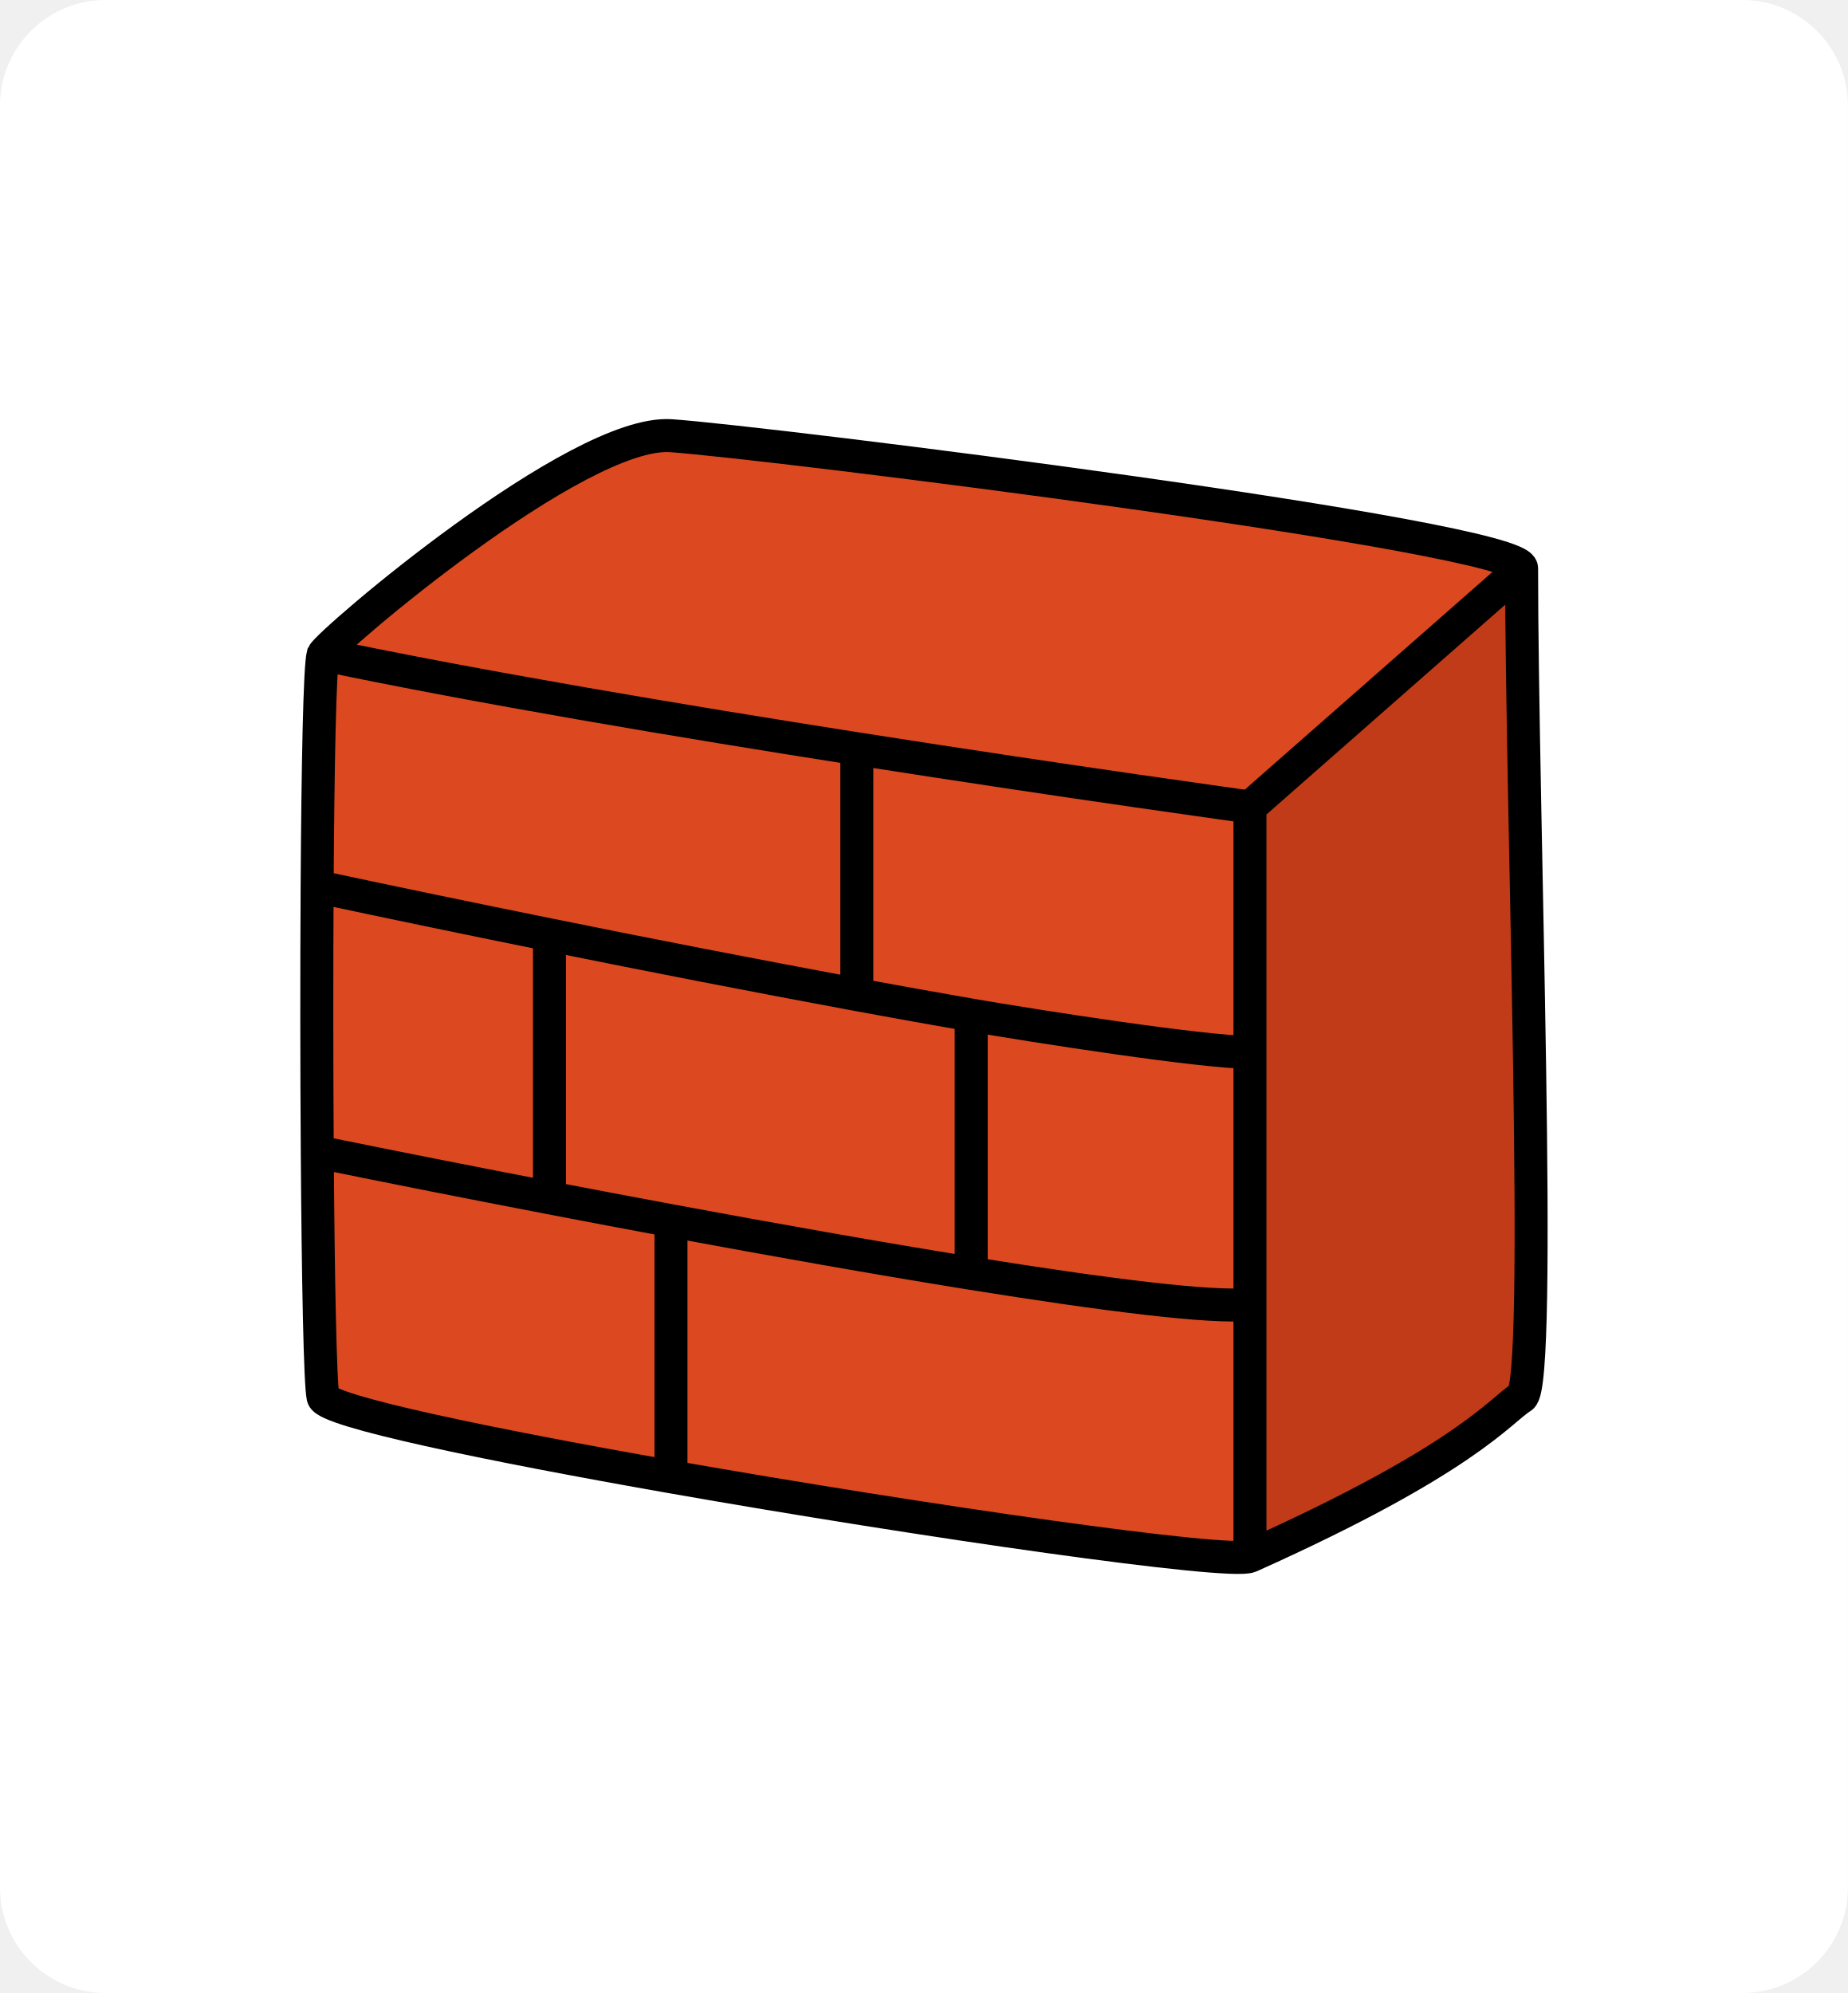
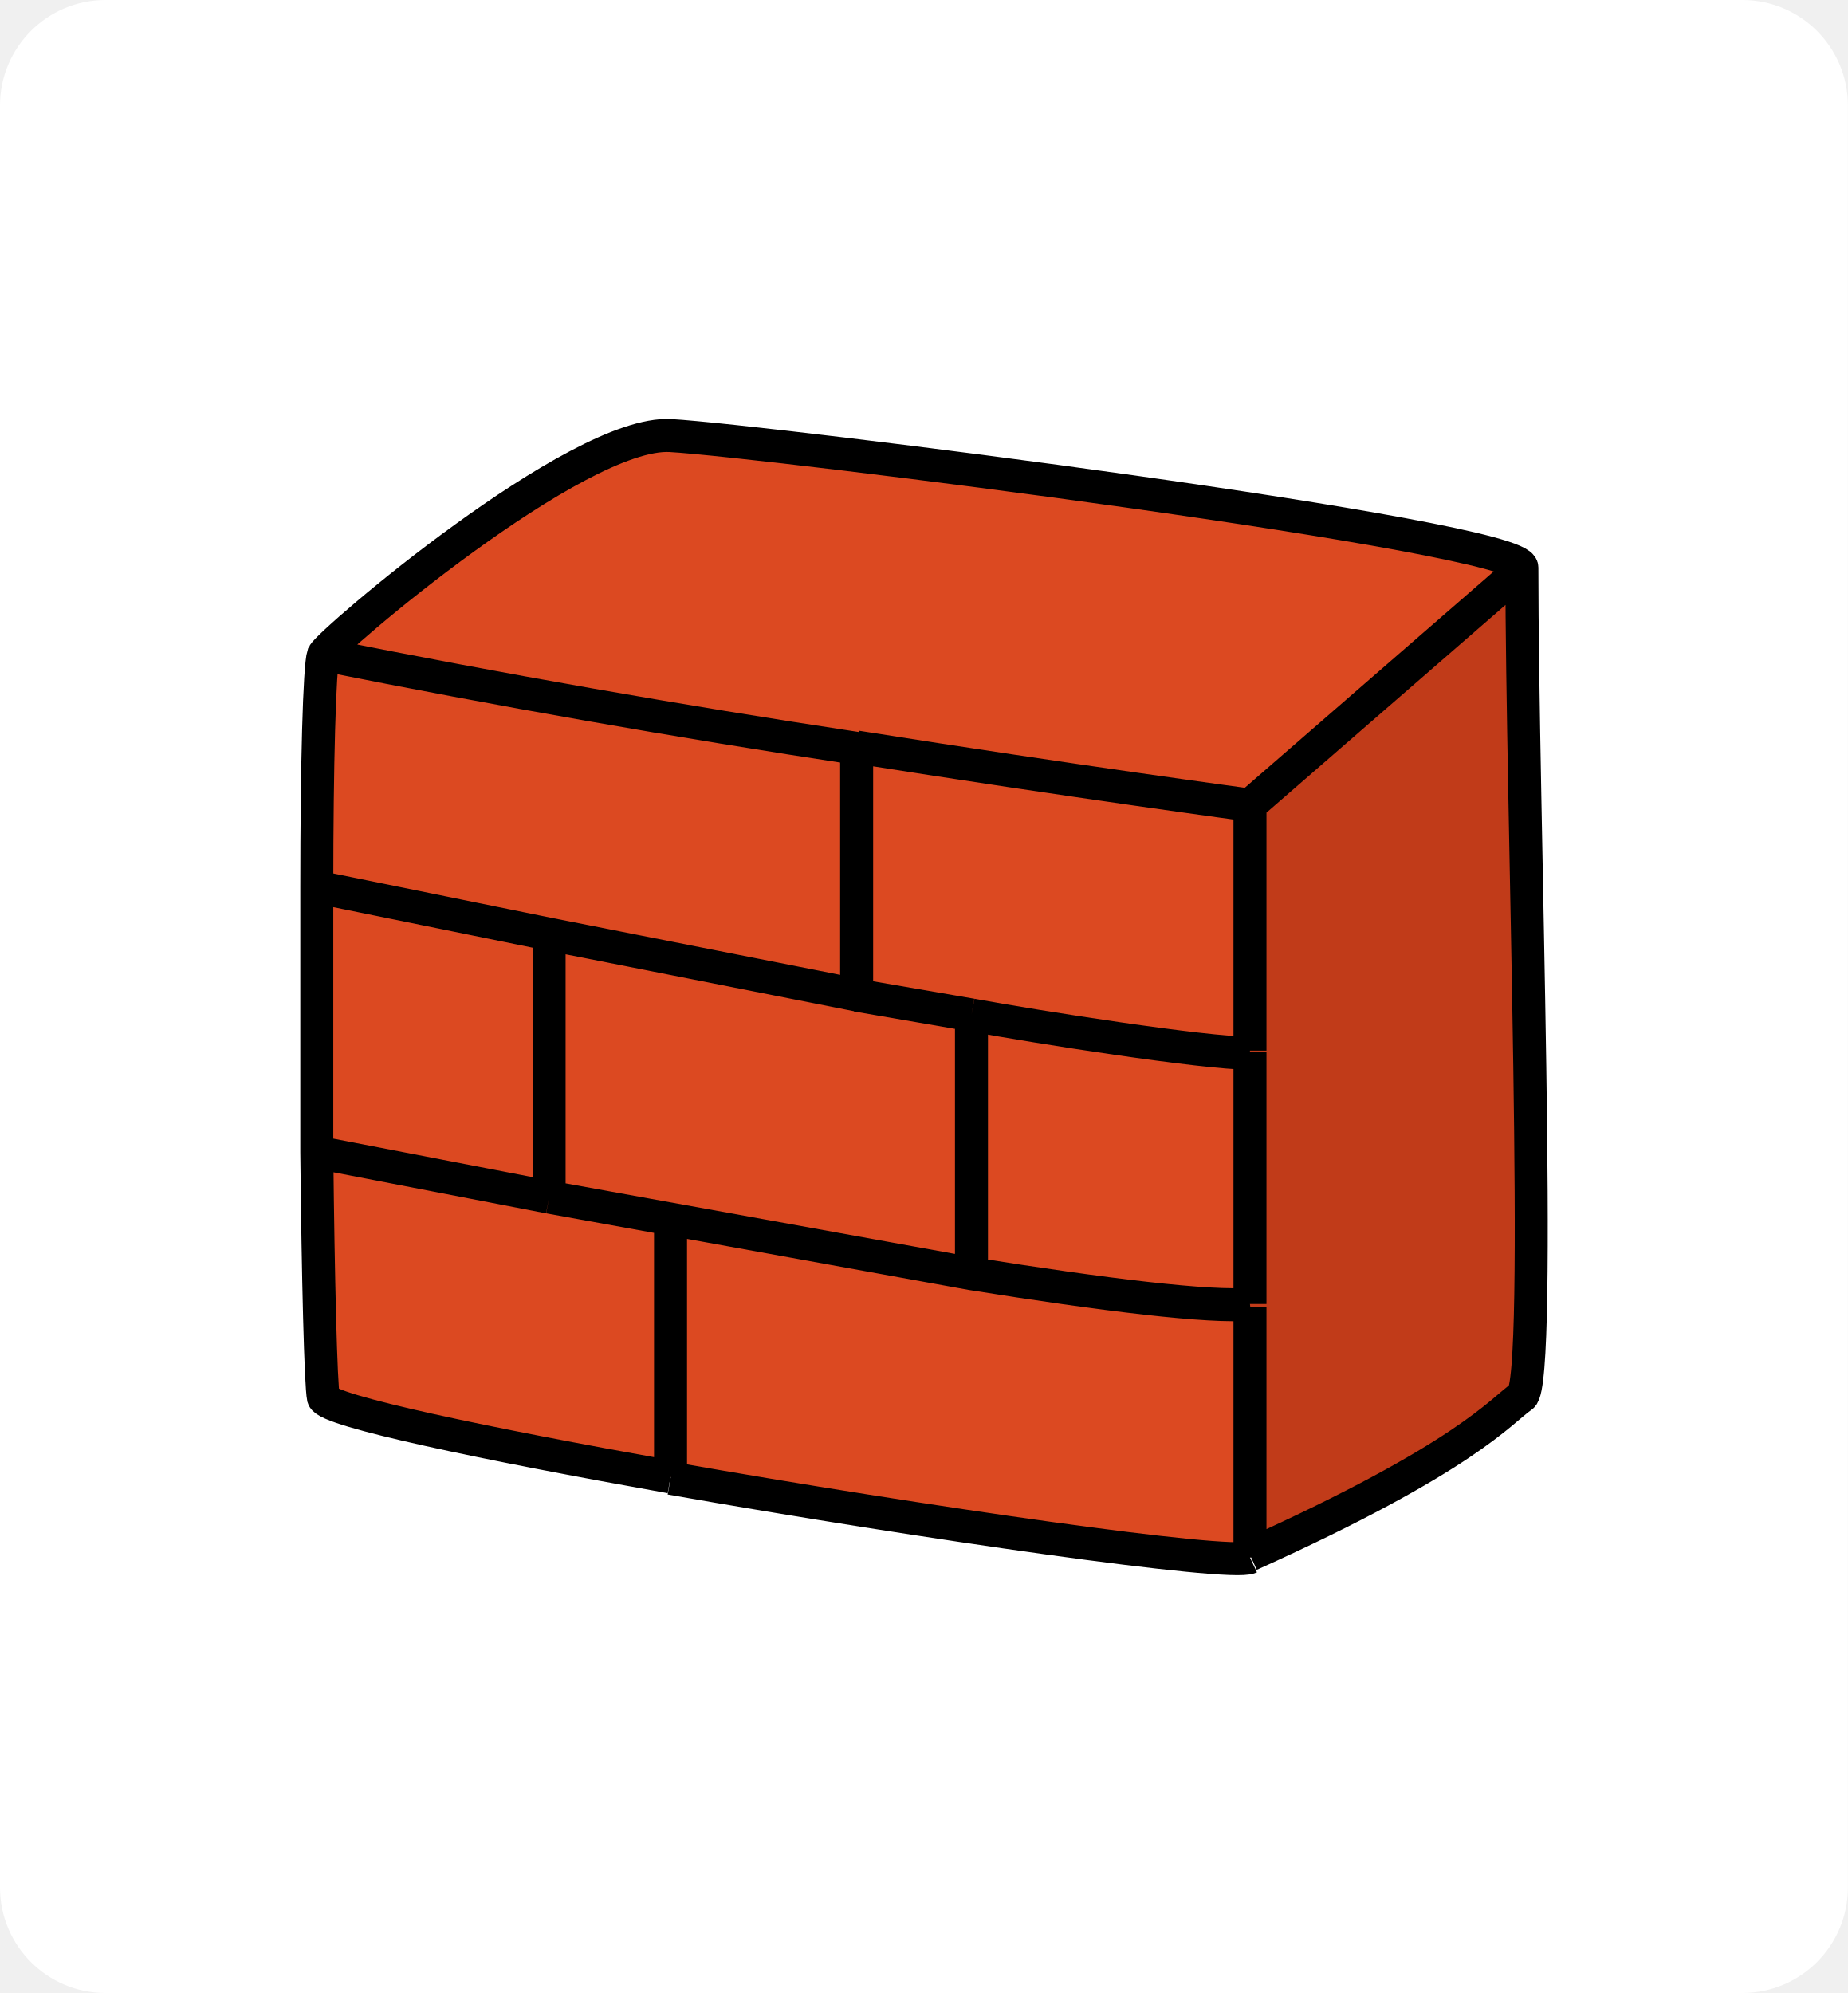
<svg xmlns="http://www.w3.org/2000/svg" width="140" height="151" fill="none">
  <rect width="140" height="151" fill="#fff" rx="8" />
-   <path fill="#DC4921" d="M50.834 33.01c-7.096-.481-25.872 15.604-26.357 16.585-.25.904-.396 8.364-.451 17.578-.039 6.389-.033 13.62.01 20.094.066 9.668.219 17.643.44 18.588.248 1.048 12.3 3.563 26.358 6.034 19.293 3.391 42.361 6.699 43.865 6.022V61.144l20.579-18.085c0-2.411-57.348-9.567-64.444-10.048" />
-   <path fill="#C13B19" d="M115.278 43.06 94.699 61.143v56.767c16.427-7.368 18.954-11.052 20.579-12.056 1.625-1.005 0-44.543 0-62.796" />
-   <path stroke="#000" stroke-width="2.5" d="M50.834 111.889c-14.057-2.471-26.11-4.986-26.357-6.034-.222-.945-.375-8.92-.44-18.588a1623 1623 0 0 1-.011-20.094c.055-9.214.2-16.674.45-17.578.486-.98 19.262-17.066 26.358-16.584s64.444 7.637 64.444 10.048m-90.801 6.536c11.805 2.473 27.122 5.047 40.437 7.136m50.364-13.672L94.699 61.144m20.579-18.085c0 18.253 1.625 61.791 0 62.796-1.625 1.004-4.152 4.688-20.579 12.056m0-56.767v18.588m0-18.588s-13.371-1.837-29.785-4.413m29.785 61.18v-19.09m0 19.09c-1.504.677-24.572-2.631-43.865-6.022m14.08-36.536a1437 1437 0 0 1-23.286-4.525 1677 1677 0 0 1-17.602-3.656m70.673 12.56v19.09m0-19.09c-3.541 0-16.246-1.979-21.12-2.824m-49.542 10.36a1568 1568 0 0 0 17.59 3.48m0 0c2.994.576 6.087 1.162 9.207 1.742 7.78 1.446 15.734 2.858 22.745 3.985 10.115 1.625 18.27 2.657 21.12 2.346M50.834 92.49v19.399m-9.206-41.061v19.92m31.951-13.84v19.567m0-19.567a815 815 0 0 1-8.665-1.555m0-18.622v18.622" />
+   <path fill="#DC4921" d="M50.8 33c-7-.5-25.8 15.6-26.3 16.6-.3.9-.4 8.4-.5 17.6a1642 1642 0 0 0 .5 38.7c.2 1 12.3 3.5 26.3 6 19.3 3.4 42.4 6.7 43.9 6V61.1l20.6-18c0-2.5-57.4-9.6-64.5-10" />
+   <path fill="#C13B19" d="M115.3 43 94.7 61.2V118c16.4-7.4 19-11 20.6-12s0-44.6 0-62.8" />
+   <path stroke="#000" stroke-width="2.5" d="M50.8 111.9c-14-2.5-26-5-26.3-6-.2-1-.4-9-.5-18.6V67.2c0-9.2.2-16.7.5-17.6.5-1 19.2-17 26.3-16.6s64.5 7.6 64.5 10m-90.8 6.6a877 877 0 0 0 40.4 7.1m50.4-13.6L94.7 61m20.6-18c0 18.2 1.6 61.7 0 62.8s-4.2 4.6-20.6 12m0-56.8v18.6m0-18.6s-13.4-1.8-29.8-4.4M94.7 118V99m0 19c-1.5.7-24.6-2.6-43.9-6M65 75.4l-23.3-4.6L24 67.2m70.7 12.5v19.1m0-19c-3.5 0-16.2-2-21.1-2.9M24 87.3l17.6 3.4m0 0 32 5.8c10 1.6 18.2 2.6 21.1 2.3m-43.9-6.3v19.4m-9.2-41v19.8m32-13.8v19.6m0-19.6-8.7-1.5m0-18.7v18.7" />
</svg>
